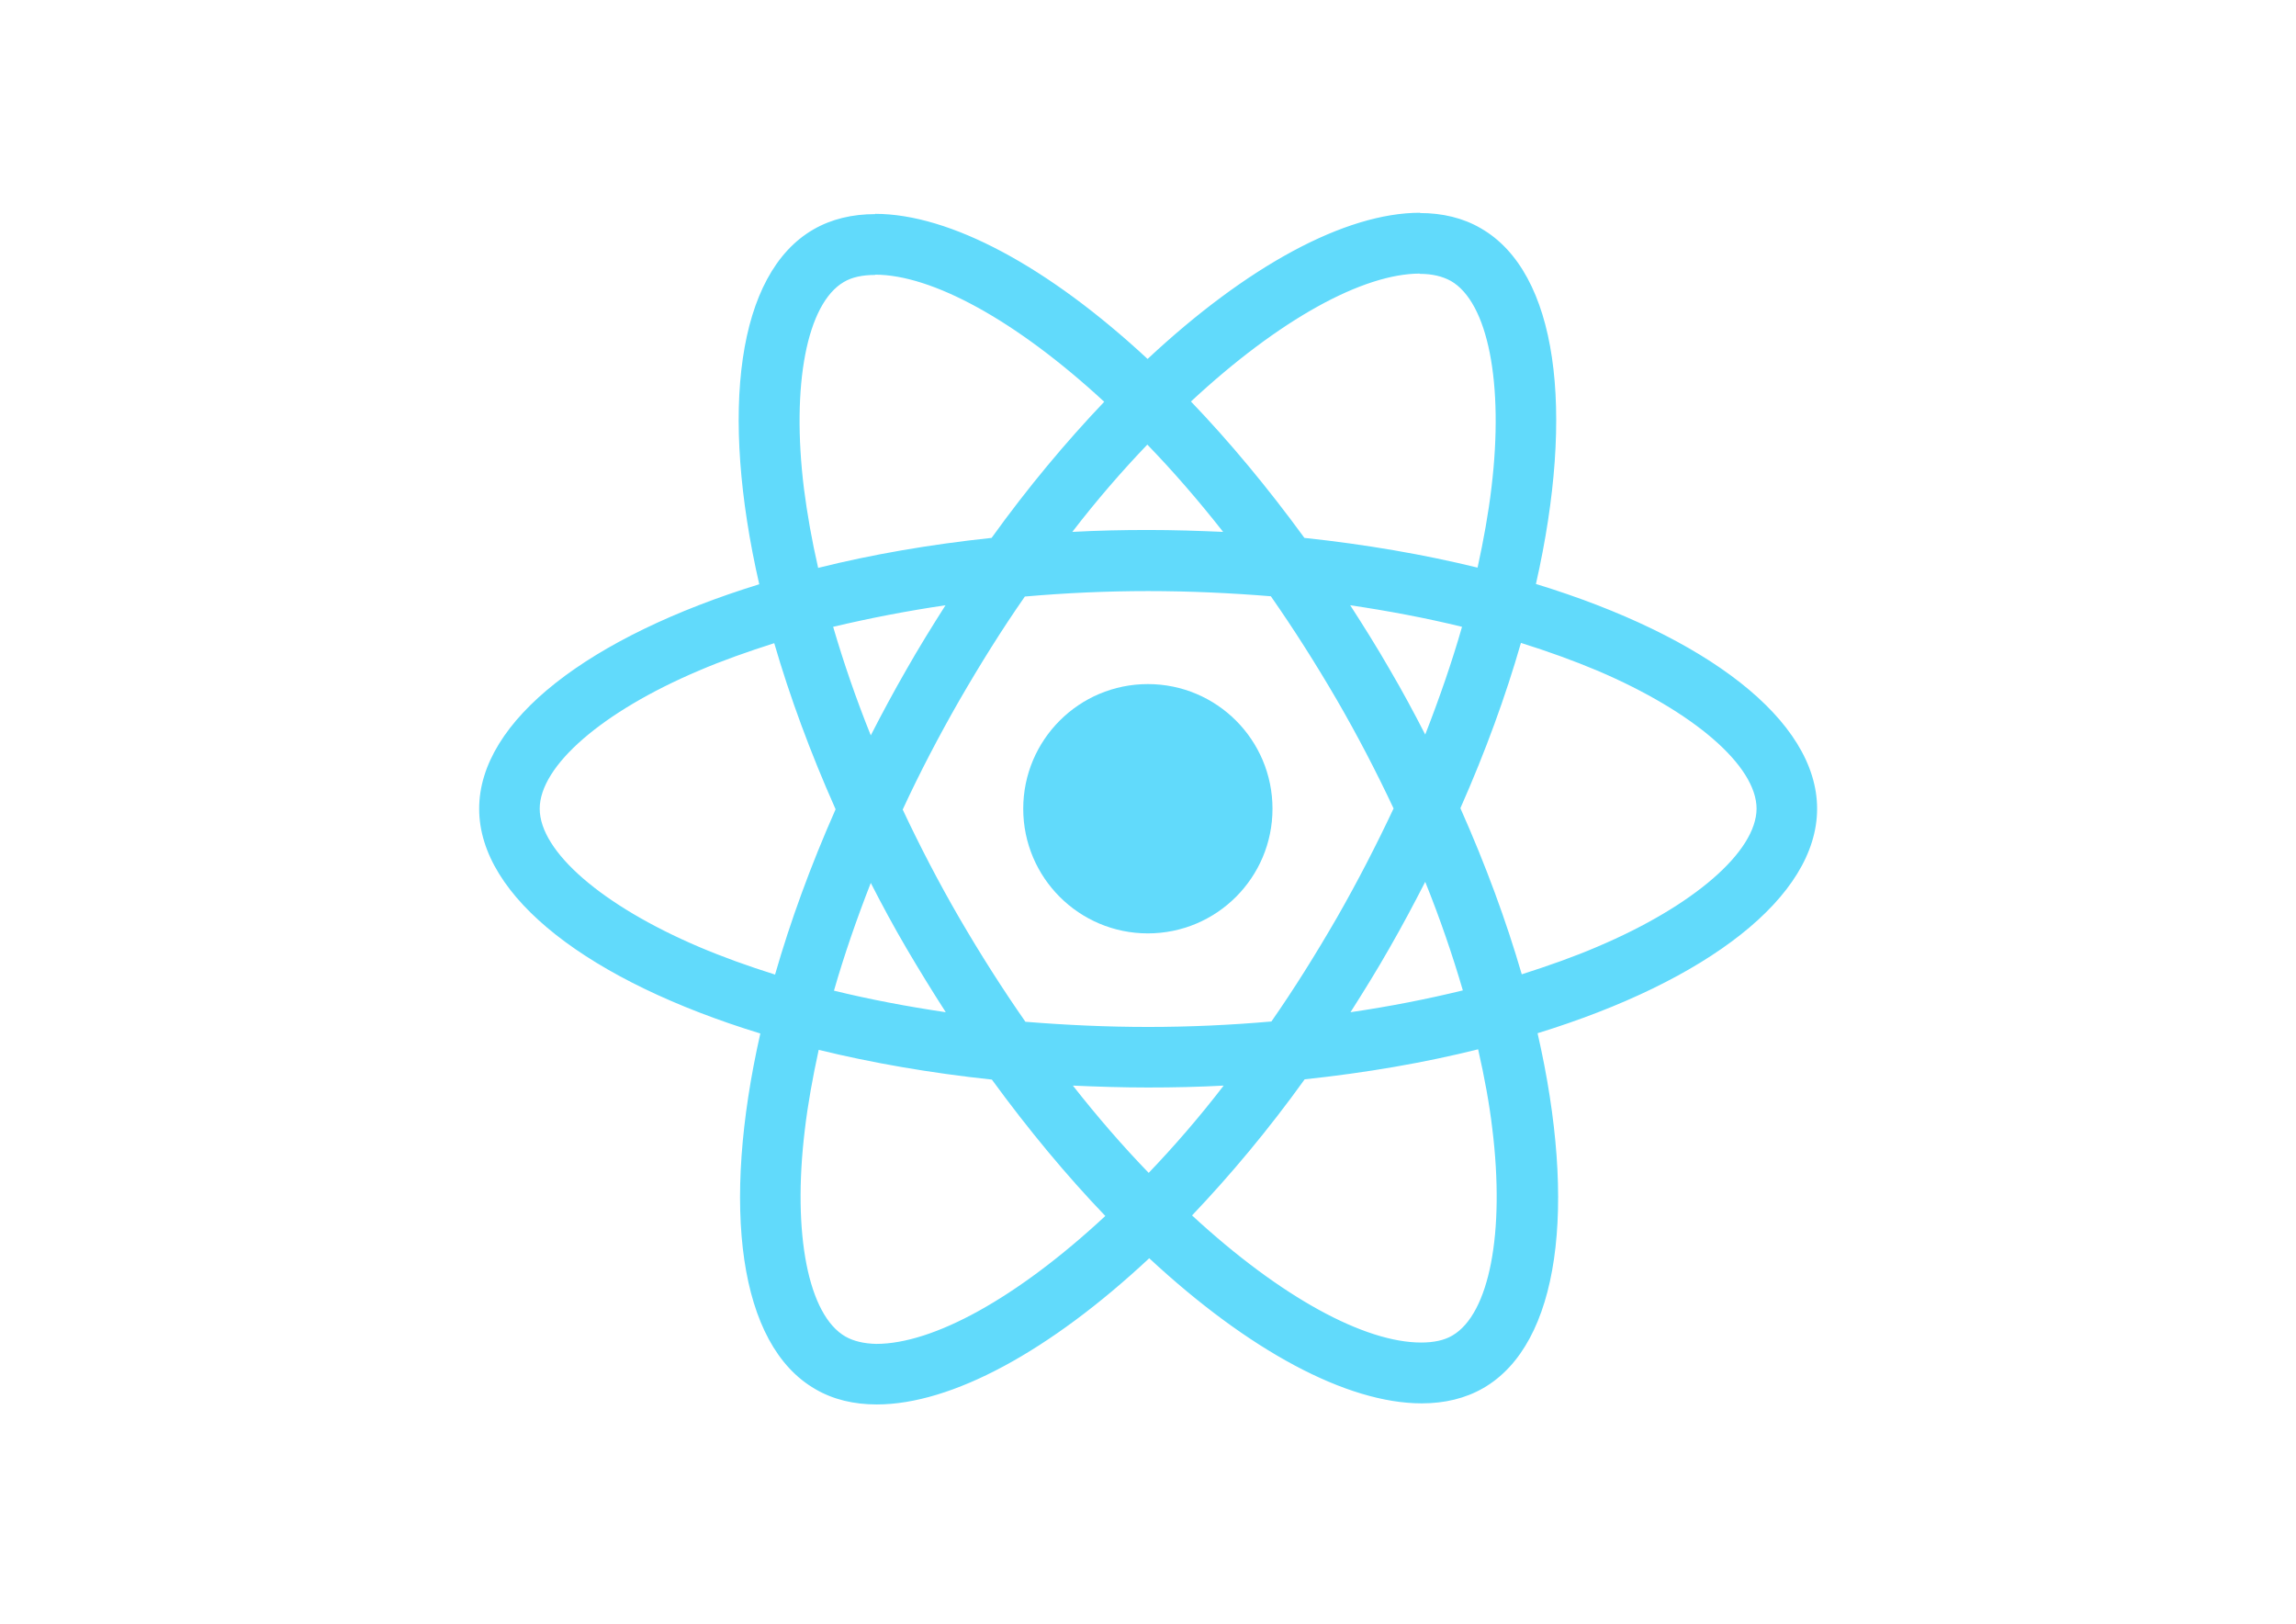
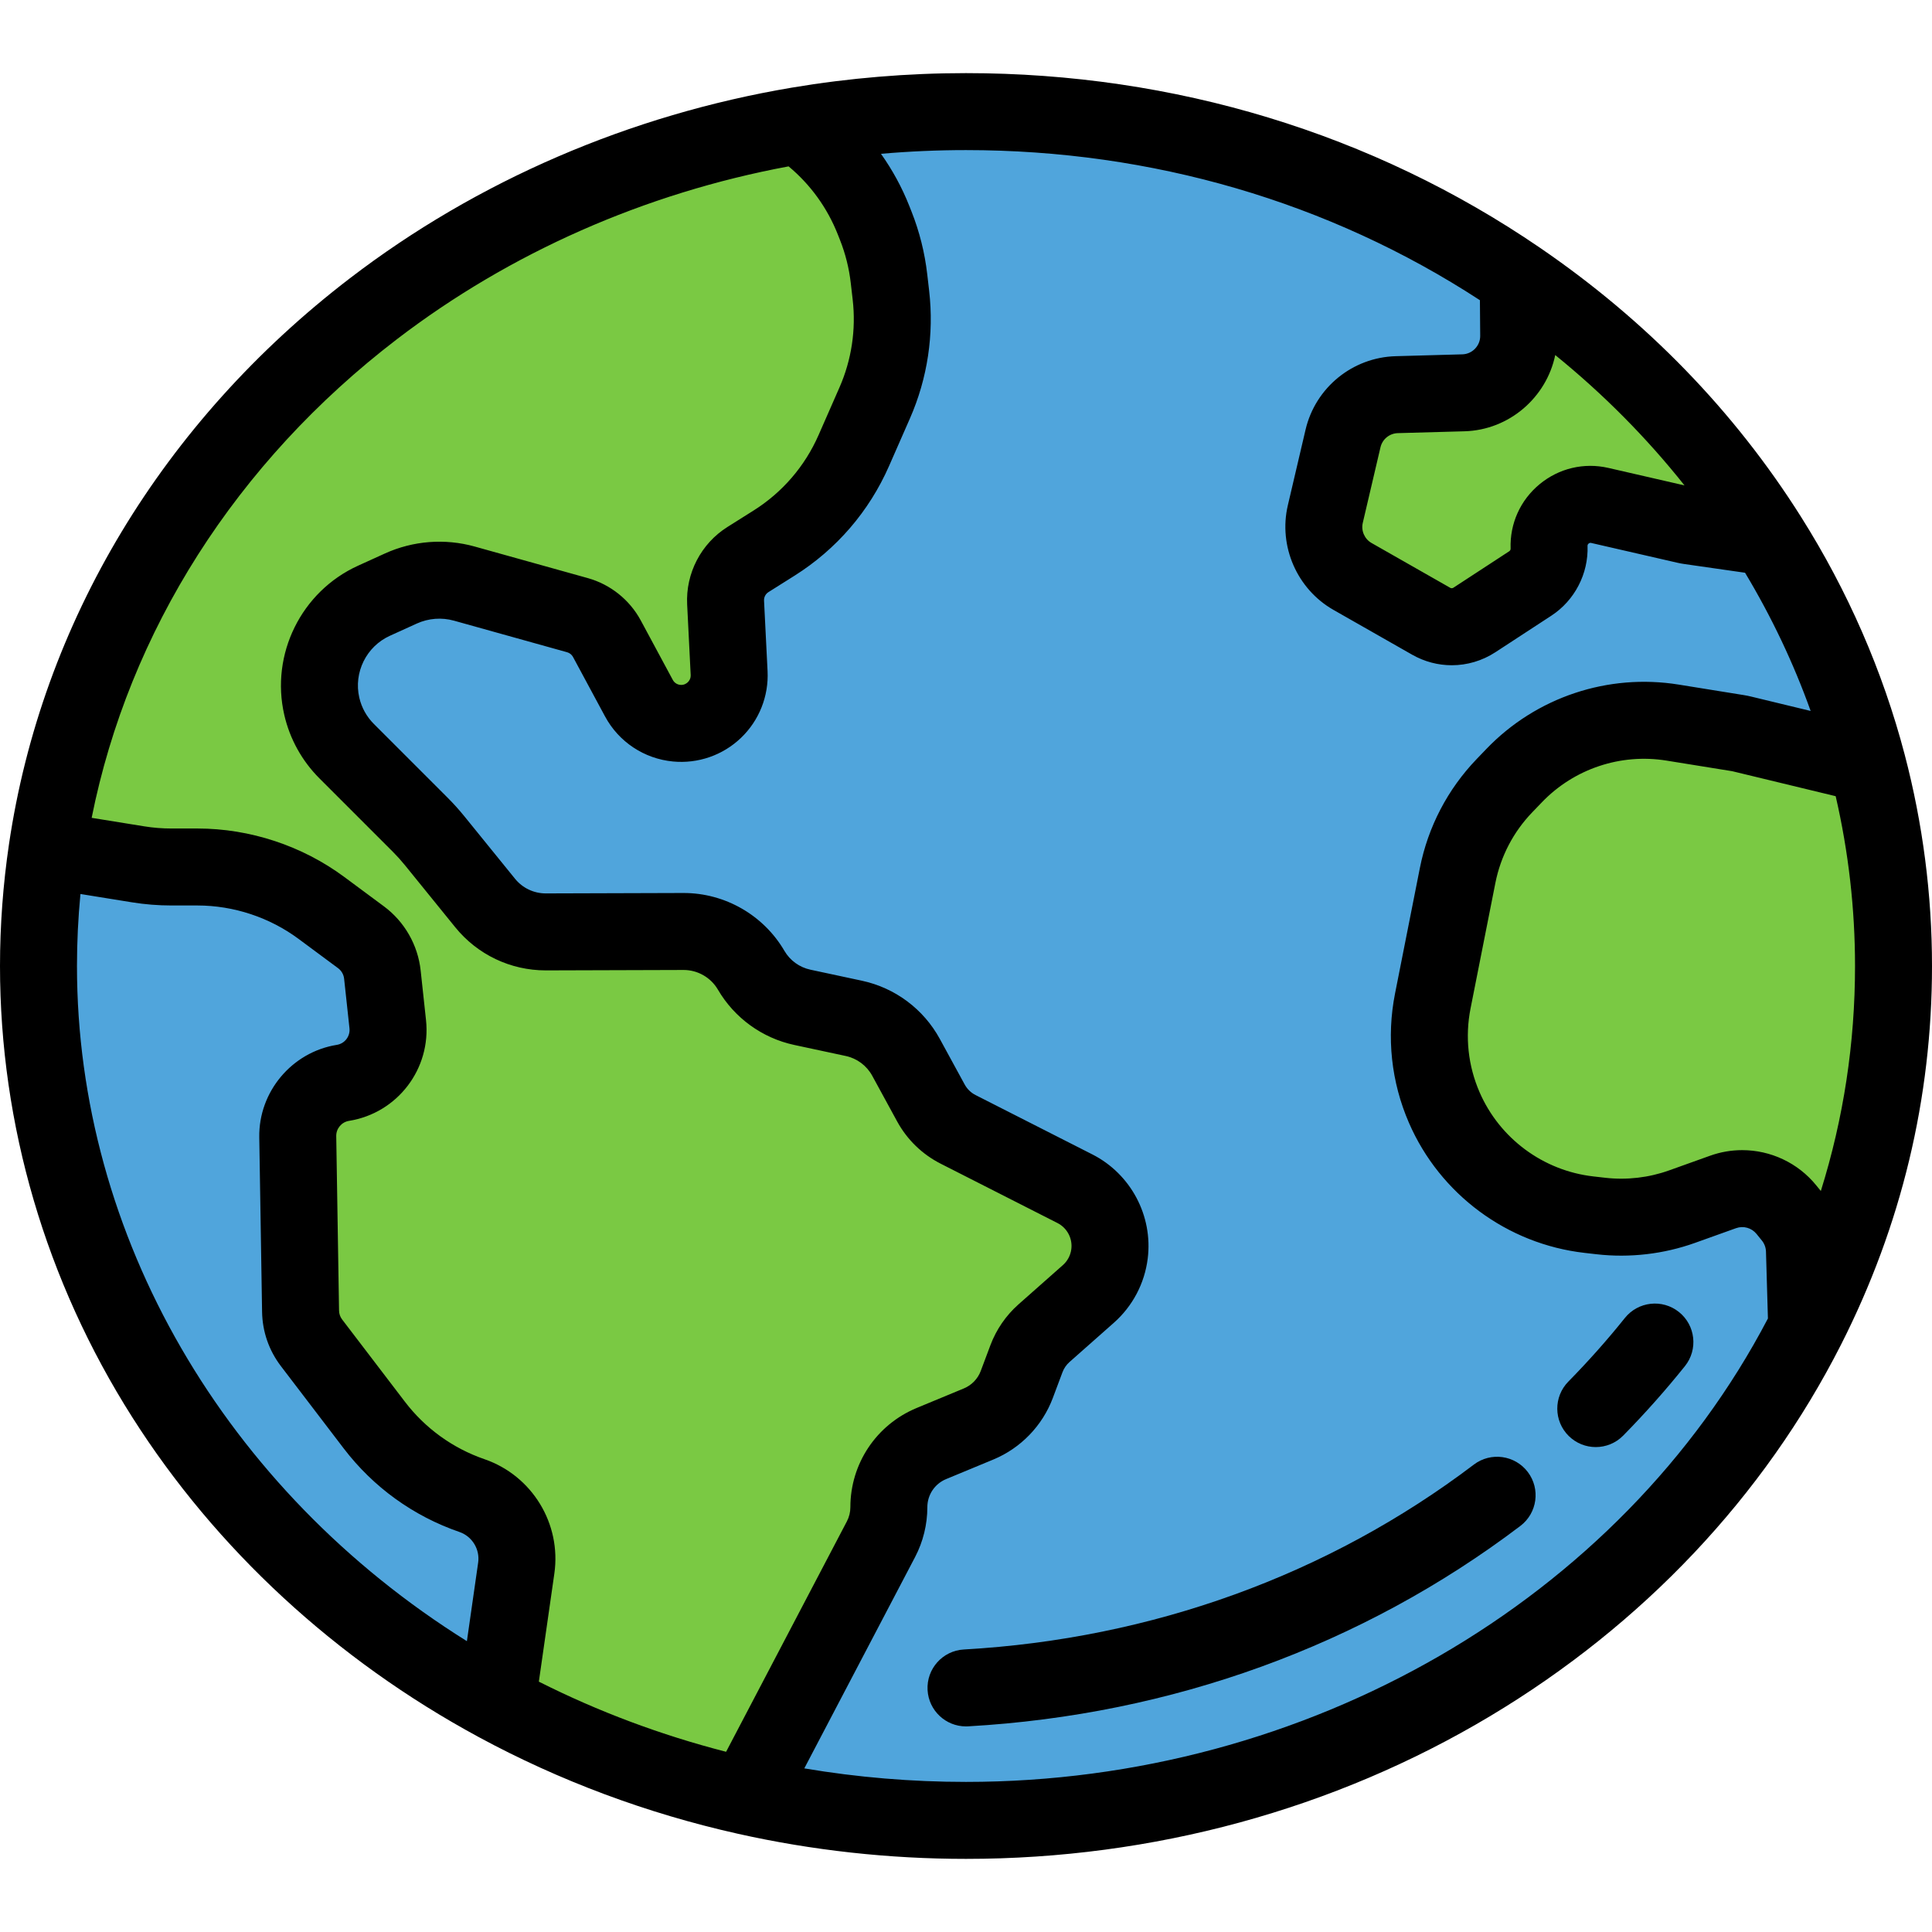
- <svg xmlns="http://www.w3.org/2000/svg" viewBox="0 0 841.9 595.3">
-   <g fill="#61DAFB">
-     <path d="M666.3 296.5c0-32.5-40.7-63.3-103.1-82.4 14.4-63.6 8-114.2-20.2-130.4-6.5-3.8-14.1-5.6-22.4-5.6v22.3c4.6 0 8.3.9 11.4 2.6 13.6 7.8 19.5 37.5 14.9 75.7-1.1 9.4-2.9 19.3-5.1 29.4-19.6-4.8-41-8.5-63.5-10.9-13.5-18.5-27.5-35.3-41.6-50 32.6-30.3 63.2-46.9 84-46.9V78c-27.5 0-63.5 19.6-99.9 53.6-36.4-33.8-72.4-53.2-99.9-53.2v22.3c20.7 0 51.4 16.5 84 46.6-14 14.7-28 31.4-41.3 49.9-22.6 2.4-44 6.1-63.6 11-2.3-10-4-19.7-5.2-29-4.7-38.2 1.1-67.9 14.6-75.8 3-1.8 6.9-2.6 11.5-2.6V78.5c-8.4 0-16 1.8-22.6 5.6-28.1 16.2-34.4 66.7-19.9 130.1-62.2 19.2-102.7 49.9-102.7 82.3 0 32.5 40.7 63.3 103.1 82.4-14.4 63.6-8 114.2 20.2 130.4 6.5 3.8 14.1 5.6 22.5 5.6 27.5 0 63.5-19.6 99.9-53.6 36.4 33.8 72.4 53.2 99.9 53.2 8.4 0 16-1.8 22.6-5.6 28.1-16.2 34.4-66.7 19.9-130.1 62-19.1 102.5-49.9 102.5-82.3zm-130.2-66.7c-3.7 12.9-8.3 26.2-13.5 39.5-4.1-8-8.4-16-13.1-24-4.6-8-9.5-15.8-14.4-23.4 14.2 2.1 27.9 4.7 41 7.9zm-45.8 106.5c-7.8 13.5-15.8 26.3-24.1 38.2-14.9 1.3-30 2-45.2 2-15.1 0-30.2-.7-45-1.9-8.3-11.9-16.4-24.6-24.2-38-7.6-13.1-14.5-26.4-20.8-39.8 6.2-13.4 13.2-26.8 20.7-39.9 7.8-13.5 15.8-26.3 24.1-38.2 14.9-1.3 30-2 45.2-2 15.1 0 30.2.7 45 1.9 8.3 11.9 16.4 24.6 24.2 38 7.6 13.1 14.5 26.4 20.8 39.8-6.3 13.4-13.2 26.8-20.7 39.9zm32.3-13c5.4 13.4 10 26.8 13.8 39.8-13.1 3.2-26.9 5.9-41.2 8 4.9-7.7 9.8-15.6 14.4-23.7 4.6-8 8.9-16.1 13-24.1zM421.2 430c-9.3-9.6-18.6-20.3-27.8-32 9 .4 18.2.7 27.5.7 9.4 0 18.7-.2 27.8-.7-9 11.7-18.3 22.4-27.5 32zm-74.4-58.9c-14.2-2.1-27.9-4.7-41-7.9 3.7-12.9 8.3-26.2 13.5-39.5 4.1 8 8.4 16 13.1 24 4.7 8 9.5 15.8 14.4 23.4zM420.7 163c9.3 9.6 18.6 20.3 27.8 32-9-.4-18.2-.7-27.5-.7-9.4 0-18.7.2-27.8.7 9-11.7 18.3-22.4 27.5-32zm-74 58.9c-4.9 7.7-9.8 15.6-14.4 23.7-4.6 8-8.9 16-13 24-5.4-13.4-10-26.8-13.8-39.8 13.1-3.1 26.9-5.8 41.2-7.9zm-90.5 125.2c-35.4-15.1-58.3-34.9-58.3-50.6 0-15.7 22.9-35.6 58.3-50.6 8.6-3.7 18-7 27.7-10.1 5.7 19.6 13.2 40 22.5 60.9-9.2 20.8-16.6 41.1-22.2 60.6-9.9-3.1-19.3-6.5-28-10.2zM310 490c-13.6-7.8-19.5-37.5-14.9-75.7 1.1-9.4 2.9-19.3 5.1-29.4 19.6 4.8 41 8.5 63.5 10.9 13.5 18.5 27.5 35.3 41.6 50-32.6 30.3-63.2 46.9-84 46.9-4.5-.1-8.3-1-11.3-2.7zm237.2-76.2c4.7 38.2-1.1 67.9-14.6 75.8-3 1.8-6.9 2.6-11.5 2.6-20.7 0-51.4-16.5-84-46.6 14-14.7 28-31.4 41.3-49.9 22.6-2.4 44-6.1 63.6-11 2.3 10.1 4.1 19.8 5.2 29.1zm38.5-66.7c-8.6 3.7-18 7-27.7 10.1-5.7-19.6-13.2-40-22.5-60.9 9.2-20.8 16.6-41.1 22.2-60.6 9.9 3.1 19.3 6.5 28.1 10.2 35.4 15.1 58.3 34.9 58.3 50.6-.1 15.7-23 35.6-58.4 50.6zM320.8 78.4z" />
-     <circle cx="420.9" cy="296.5" r="45.7" />
-     <path d="M520.5 78.1z" />
+ <svg xmlns="http://www.w3.org/2000/svg" version="1.1" id="Layer_1" x="0px" y="0px" viewBox="0 0 502 502" style="enable-background:new 0 0 502 502;" xml:space="preserve" width="512" height="512">
+   <g>
+     <path style="fill:#50A5DC;" d="M122.632,388.606c-10.082-3.477-18.913-9.854-25.383-18.332l-16.297-21.354   c-1.807-2.367-2.807-5.251-2.855-8.229l-0.731-45.341c-0.112-6.93,4.887-12.888,11.73-13.983   c7.326-1.172,12.449-7.88,11.652-15.256l-1.392-12.88c-0.418-3.865-2.432-7.38-5.555-9.695l-10.27-7.614   c-9.325-6.914-20.626-10.646-32.235-10.646h-6.779c-2.892,0-5.78-0.232-8.636-0.693l-23.646-3.822   C10.772,230.649,10,240.741,10,251c0,81.638,47.847,152.971,119.109,191.536l5.029-35.085   C135.318,399.223,130.49,391.316,122.632,388.606z" />
+     <path style="fill:#50A5DC;" d="M465.577,316.05l-1.403-1.733c-3.948-4.877-10.547-6.726-16.454-4.61l-10.666,3.821   c-6.744,2.416-13.953,3.249-21.07,2.437l-3.132-0.358c-16.603-1.896-30.932-12.509-37.585-27.839   c-3.781-8.713-4.819-18.371-2.975-27.688l6.45-32.595c1.738-8.781,5.959-16.878,12.163-23.33l2.546-2.648   c10.63-11.055,26.005-16.193,41.145-13.751l16.915,2.728c0.375,0.061,0.748,0.135,1.118,0.225l32.596,7.878   c-5.516-20.989-14.262-40.814-25.74-58.999l-20.491-2.941c-0.296-0.042-0.589-0.097-0.88-0.164l-22.428-5.15   c-6.9-1.584-13.426,3.801-13.181,10.876c0.131,3.77-1.719,7.333-4.877,9.396l-14.522,9.484c-3.382,2.209-7.715,2.341-11.225,0.341   l-20.453-11.649c-5.684-3.237-8.56-9.828-7.068-16.196l4.602-19.644c1.529-6.527,7.263-11.204,13.964-11.391l17.329-0.482   c8.037-0.224,14.418-6.837,14.353-14.878l-0.118-14.557C354.402,45.221,304.759,29,251,29c-14.869,0-29.42,1.249-43.545,3.623   c8.568,5.927,15.471,14.35,19.523,24.585l0.568,1.435c1.742,4.402,2.9,9.014,3.443,13.717l0.504,4.364   c1.1,9.529-0.353,19.179-4.209,27.962l-5.439,12.388c-4.349,9.906-11.566,18.281-20.721,24.045l-6.776,4.266   c-3.815,2.402-6.037,6.676-5.812,11.179l0.915,18.302c0.38,7.597-6.069,13.762-13.641,13.041c-4.148-0.395-7.825-2.835-9.8-6.504   l-8.322-15.454c-1.608-2.986-4.363-5.189-7.63-6.101l-29.409-8.207c-5.476-1.528-11.315-1.076-16.49,1.276l-7.003,3.183   c-10.463,4.756-16.127,16.225-13.542,27.424h0c1.018,4.412,3.255,8.448,6.457,11.65l19.107,19.107   c1.328,1.328,2.587,2.725,3.77,4.184l13.1,16.157c3.87,4.773,9.694,7.538,15.839,7.519l35.689-0.109   c7.246-0.022,13.956,3.818,17.607,10.077c2.879,4.935,7.702,8.429,13.289,9.626l13.372,2.866c5.785,1.24,10.742,4.94,13.575,10.134   l6.459,11.841c1.611,2.954,4.079,5.351,7.078,6.875l30.352,15.425c6.262,3.182,9.855,9.95,8.984,16.92   c-0.503,4.024-2.456,7.726-5.493,10.413l-11.53,10.2c-2.039,1.804-3.605,4.08-4.561,6.629l-2.512,6.7   c-1.741,4.643-5.329,8.356-9.909,10.255l-12.28,5.092c-6.689,2.773-11.05,9.302-11.05,16.544c0,2.896-0.703,5.75-2.047,8.315   l-35.003,66.774C212.211,470.813,231.327,473,251,473c96.678,0,180.045-52.447,218.44-128.132l-0.581-19.959   C468.765,321.677,467.612,318.564,465.577,316.05z" />
+     <g>
+       <path style="fill:#7AC943;" d="M230.956,391.627c0-7.241,4.361-13.77,11.05-16.544l12.28-5.092    c4.58-1.899,8.168-5.612,9.909-10.255l2.512-6.7c0.956-2.549,2.522-4.825,4.561-6.629l11.53-10.2    c3.037-2.687,4.99-6.389,5.493-10.413c0.871-6.97-2.722-13.738-8.984-16.92l-30.352-15.425c-3-1.524-5.467-3.921-7.078-6.875    l-6.459-11.841c-2.833-5.194-7.79-8.895-13.575-10.134l-13.372-2.866c-5.586-1.197-10.41-4.691-13.289-9.626    c-3.651-6.259-10.36-10.099-17.607-10.077l-35.689,0.109c-6.145,0.019-11.969-2.746-15.839-7.519l-13.1-16.157    c-1.183-1.459-2.441-2.856-3.77-4.184L90.07,195.174c-3.201-3.201-5.439-7.238-6.457-11.65h0    c-2.584-11.199,3.079-22.668,13.542-27.424l7.003-3.183c5.175-2.352,11.014-2.804,16.49-1.276l29.409,8.207    c3.267,0.912,6.022,3.115,7.63,6.101l8.322,15.454c1.975,3.669,5.652,6.109,9.8,6.504c7.572,0.721,14.021-5.444,13.641-13.041    l-0.915-18.302c-0.225-4.503,1.997-8.777,5.812-11.179l6.776-4.266c9.155-5.764,16.372-14.139,20.721-24.045l5.439-12.388    c3.856-8.783,5.309-18.433,4.209-27.962l-0.504-4.364c-0.543-4.703-1.7-9.315-3.443-13.717l-0.568-1.435    c-4.051-10.235-10.955-18.658-19.523-24.585C105.722,49.726,26.298,125.663,12.235,220.76l23.646,3.822    c2.855,0.461,5.743,0.693,8.636,0.693h6.779c11.609,0,22.91,3.732,32.235,10.646l10.27,7.614c3.123,2.315,5.137,5.83,5.555,9.695    l1.392,12.88c0.797,7.376-4.325,14.084-11.652,15.256c-6.844,1.095-11.842,7.054-11.73,13.983l0.731,45.341    c0.048,2.977,1.049,5.861,2.855,8.229l16.297,21.354c6.47,8.478,15.301,14.856,25.383,18.332    c7.858,2.71,12.686,10.617,11.507,18.845l-5.029,35.085c19.943,10.793,41.719,19.015,64.797,24.18l35.003-66.774    C230.253,397.376,230.956,394.523,230.956,391.627z" />
+     </g>
+     <g>
+       <path style="fill:#7AC943;" d="M380.255,102.065l-17.329,0.482c-6.701,0.186-12.435,4.864-13.964,11.391l-4.602,19.644    c-1.492,6.368,1.384,12.959,7.068,16.196l20.453,11.649c3.51,1.999,7.843,1.867,11.225-0.341l14.522-9.484    c3.158-2.063,5.008-5.626,4.877-9.396c-0.246-7.075,6.281-12.461,13.181-10.876l22.428,5.15c0.291,0.067,0.585,0.122,0.88,0.164    l20.491,2.941c-16.53-26.19-38.705-48.98-64.995-66.956l0.118,14.557C394.673,95.228,388.292,101.842,380.255,102.065z" />
+     </g>
+     <g>
+       <path style="fill:#7AC943;" d="M485.225,198.585l-32.596-7.878c-0.37-0.089-0.742-0.164-1.118-0.225l-16.915-2.728    c-15.141-2.442-30.516,2.697-41.145,13.751l-2.546,2.648c-6.204,6.452-10.426,14.549-12.163,23.33l-6.45,32.595    c-1.844,9.317-0.806,18.975,2.975,27.688c6.653,15.33,20.982,25.943,37.585,27.839l3.132,0.358    c7.117,0.813,14.326-0.021,21.07-2.437l10.666-3.821c5.907-2.116,12.506-0.267,16.454,4.61l1.403,1.733    c2.035,2.514,3.188,5.626,3.282,8.859l0.581,19.959C483.905,316.355,492,284.551,492,251    C492,232.942,489.642,215.393,485.225,198.585z" />
+     </g>
+     <g>
+       <path d="M436.253,340.908c-4.308-3.453-10.604-2.76-14.057,1.551c-4.57,5.704-9.513,11.265-14.689,16.529    c-3.873,3.938-3.819,10.27,0.118,14.142c1.947,1.915,4.48,2.87,7.011,2.87c2.588,0,5.174-0.998,7.131-2.988    c5.649-5.745,11.045-11.817,16.037-18.047C441.257,350.655,440.563,344.362,436.253,340.908z" />
+       <path d="M382.959,380.55c-37.816,28.664-83.643,45.277-132.524,48.043c-5.514,0.312-9.731,5.035-9.419,10.549    c0.301,5.322,4.71,9.436,9.975,9.436c0.19,0,0.381-0.005,0.574-0.017c52.865-2.991,102.479-20.998,143.477-52.073    c4.401-3.336,5.265-9.608,1.929-14.01C393.634,378.077,387.36,377.212,382.959,380.55z" />
+       <path d="M494.896,196.043c0-0.001,0-0.001-0.001-0.002c-5.703-21.701-14.771-42.49-26.954-61.792    c-17.321-27.443-40.135-50.952-67.807-69.874C356.719,34.69,305.149,19,251,19c-15.146,0-30.354,1.266-45.203,3.762    c-42.085,7.075-81.811,24.207-114.88,49.544c-48.608,37.243-80.064,89.445-88.575,146.991C0.788,229.808,0,240.474,0,251    c0,41.304,11.892,81.859,34.39,117.281c21.756,34.254,52.86,62.97,89.951,83.044c0.003,0.002,0.006,0.004,0.009,0.005    c21.045,11.389,43.712,19.848,67.373,25.144C211.07,480.805,231.014,483,251,483c48.542,0,95.643-12.83,136.211-37.103    c39.63-23.711,71.148-57.083,91.147-96.505C494.046,318.467,502,285.363,502,251C502,232.467,499.61,213.977,494.896,196.043z     M437.69,126.124l-19.768-4.54c-6.34-1.456-12.854,0.085-17.871,4.224c-5.018,4.14-7.767,10.244-7.541,16.746    c0.01,0.269-0.125,0.528-0.352,0.676l-14.521,9.484c-0.244,0.159-0.555,0.169-0.808,0.024l-20.454-11.649    c-1.82-1.037-2.758-3.186-2.28-5.226l4.602-19.646c0.493-2.104,2.346-3.614,4.506-3.674l17.329-0.482    c11.624-0.323,21.299-8.811,23.57-19.807C416.637,102.424,427.861,113.744,437.69,126.124z M20,251    c0-6.206,0.302-12.467,0.901-18.71l13.383,2.163c3.37,0.545,6.813,0.822,10.232,0.822h6.779c9.397,0,18.73,3.083,26.279,8.679    l10.271,7.614c0.879,0.651,1.451,1.649,1.568,2.737l1.392,12.88c0.225,2.084-1.22,3.976-3.289,4.307    c-11.678,1.868-20.34,12.194-20.149,24.019l0.731,45.341c0.083,5.151,1.779,10.039,4.904,14.133L89.3,376.34    c7.69,10.077,18.089,17.587,30.072,21.719c3.319,1.145,5.366,4.497,4.868,7.972l-2.924,20.401C58.475,387.17,20,321.149,20,251z     M125.892,379.152c-8.246-2.843-15.401-8.012-20.693-14.946l-16.297-21.354c-0.514-0.673-0.792-1.477-0.806-2.323l-0.731-45.34    c-0.031-1.944,1.393-3.641,3.312-3.948c12.593-2.015,21.384-13.526,20.013-26.206l-1.392-12.881    c-0.715-6.618-4.193-12.688-9.541-16.653l-10.271-7.614c-10.971-8.133-24.534-12.613-38.19-12.613h-6.779    c-2.353,0-4.721-0.19-7.041-0.565l-13.66-2.208c9.696-48.525,37.574-92.377,79.265-124.32    c29.386-22.515,64.508-38.008,101.823-44.951c5.66,4.709,10.041,10.749,12.776,17.659l0.567,1.434    c1.42,3.588,2.365,7.351,2.807,11.184l0.504,4.363c0.895,7.76-0.292,15.643-3.432,22.796l-5.438,12.388    c-3.56,8.107-9.401,14.886-16.893,19.603l-6.775,4.266c-6.864,4.321-10.877,12.039-10.473,20.141l0.916,18.302    c0.046,0.934-0.388,1.555-0.761,1.912c-0.373,0.356-1.011,0.759-1.944,0.674c-0.825-0.078-1.551-0.561-1.944-1.29l-8.321-15.453    c-2.881-5.352-7.892-9.359-13.747-10.993l-29.41-8.208c-7.729-2.157-16.01-1.516-23.315,1.804l-7.004,3.184    c-14.734,6.698-22.787,23.006-19.148,38.775c1.44,6.245,4.598,11.942,9.129,16.473l19.108,19.109    c1.077,1.076,2.11,2.224,3.072,3.41l13.1,16.157c5.785,7.135,14.361,11.222,23.544,11.221c0.031,0,0.062,0,0.093,0l35.69-0.109    c0.011,0,0.021,0,0.032,0c3.653,0,7.064,1.958,8.906,5.116c4.285,7.347,11.513,12.583,19.831,14.366l13.373,2.865    c2.94,0.63,5.452,2.505,6.892,5.146l6.458,11.84c2.589,4.747,6.506,8.552,11.327,11.002l30.352,15.424    c2.496,1.269,3.939,3.987,3.592,6.765c-0.201,1.61-0.981,3.088-2.196,4.163l-11.529,10.199c-3.25,2.875-5.774,6.543-7.299,10.607    l-2.514,6.702c-0.765,2.042-2.359,3.692-4.375,4.528l-12.28,5.092c-10.46,4.337-17.22,14.457-17.22,25.781    c0,1.273-0.313,2.543-0.904,3.672l-31.386,59.875c-16.917-4.341-33.229-10.451-48.653-18.224l4.025-28.08    C145.895,395.916,138.263,383.418,125.892,379.152z M251,463c-14.106,0-28.186-1.18-42.014-3.514l28.779-54.902    c2.087-3.981,3.191-8.462,3.191-12.958c0-3.209,1.916-6.078,4.88-7.307l12.281-5.092c7.112-2.95,12.74-8.775,15.441-15.981    l2.513-6.699c0.381-1.016,1.012-1.932,1.824-2.651l11.529-10.199c4.863-4.302,7.984-10.22,8.79-16.661    c1.391-11.118-4.386-21.999-14.376-27.077l-30.353-15.424c-1.204-0.612-2.183-1.563-2.83-2.749l-6.458-11.84    c-4.232-7.76-11.617-13.272-20.259-15.125l-13.372-2.865c-2.83-0.606-5.289-2.388-6.747-4.887    c-5.415-9.282-15.441-15.038-26.182-15.038c-0.031,0-0.062,0-0.093,0l-35.689,0.109c-0.011,0-0.021,0-0.032,0    c-3.124,0-6.042-1.39-8.009-3.817l-13.101-16.157c-1.398-1.725-2.901-3.393-4.466-4.957L97.14,188.102    c-1.878-1.877-3.186-4.238-3.783-6.826c-1.508-6.537,1.83-13.296,7.936-16.072l7.003-3.184c3.029-1.376,6.46-1.642,9.664-0.748    l29.41,8.208c0.644,0.18,1.195,0.621,1.513,1.21l8.322,15.454c3.567,6.624,10.167,11.004,17.657,11.718    c6.5,0.621,12.939-1.614,17.661-6.127s7.242-10.844,6.916-17.368l-0.916-18.302c-0.044-0.892,0.397-1.741,1.153-2.217l6.775-4.266    c10.888-6.855,19.377-16.706,24.55-28.488l5.438-12.388c4.563-10.395,6.288-21.85,4.987-33.129l-0.504-4.363    c-0.642-5.569-2.015-11.037-4.079-16.251l-0.568-1.435c-1.917-4.842-4.398-9.384-7.368-13.564l0.013,0    C236.257,39.323,243.637,39,251,39c48.317,0,94.37,13.47,133.533,39.005l0.075,9.264c0.021,2.575-2.057,4.728-4.631,4.8    l-17.328,0.482c-11.23,0.312-20.862,8.169-23.423,19.106l-4.602,19.644c-2.484,10.605,2.39,21.777,11.854,27.167l20.454,11.649    c3.21,1.828,6.752,2.737,10.287,2.737c3.952,0,7.896-1.137,11.355-3.395l14.521-9.484c6.051-3.951,9.654-10.893,9.403-18.114    c-0.004-0.104-0.014-0.383,0.281-0.626c0.298-0.244,0.567-0.179,0.667-0.158l22.427,5.15c0.557,0.128,1.127,0.234,1.699,0.316    l15.854,2.276v0c6.895,11.477,12.596,23.493,17.044,35.912l-15.49-3.744c-0.618-0.149-1.249-0.277-1.878-0.378l-16.915-2.728    c-18.367-2.962-37.045,3.276-49.946,16.693l-2.545,2.647c-7.546,7.848-12.651,17.641-14.765,28.32l-6.45,32.596    c-2.249,11.363-1,22.985,3.611,33.611c8.051,18.551,25.532,31.5,45.622,33.793l3.134,0.358c8.591,0.982,17.437-0.042,25.576-2.958    l10.667-3.821c1.9-0.681,4.035-0.084,5.31,1.49l1.4,1.729c0.654,0.808,1.03,1.824,1.061,2.86l0.506,17.383    C421.067,415.815,339.578,463,251,463z M473.113,309.467l-1.166-1.441c-4.792-5.919-11.933-9.181-19.268-9.181    c-2.788,0-5.605,0.472-8.331,1.448l-10.667,3.82c-5.272,1.889-11.003,2.552-16.563,1.916l-3.133-0.358    c-13.011-1.485-24.332-9.871-29.545-21.884c-2.987-6.881-3.796-14.408-2.34-21.766l6.45-32.596    c1.369-6.916,4.675-13.258,9.563-18.34l2.545-2.647c8.355-8.688,20.449-12.729,32.346-10.81l16.913,2.728    c0.12,0.02,0.24,0.043,0.361,0.073l26.693,6.451C480.311,221.342,482,236.156,482,251    C482,271.028,479.021,290.591,473.113,309.467z" />
+     </g>
  </g>
</svg>
